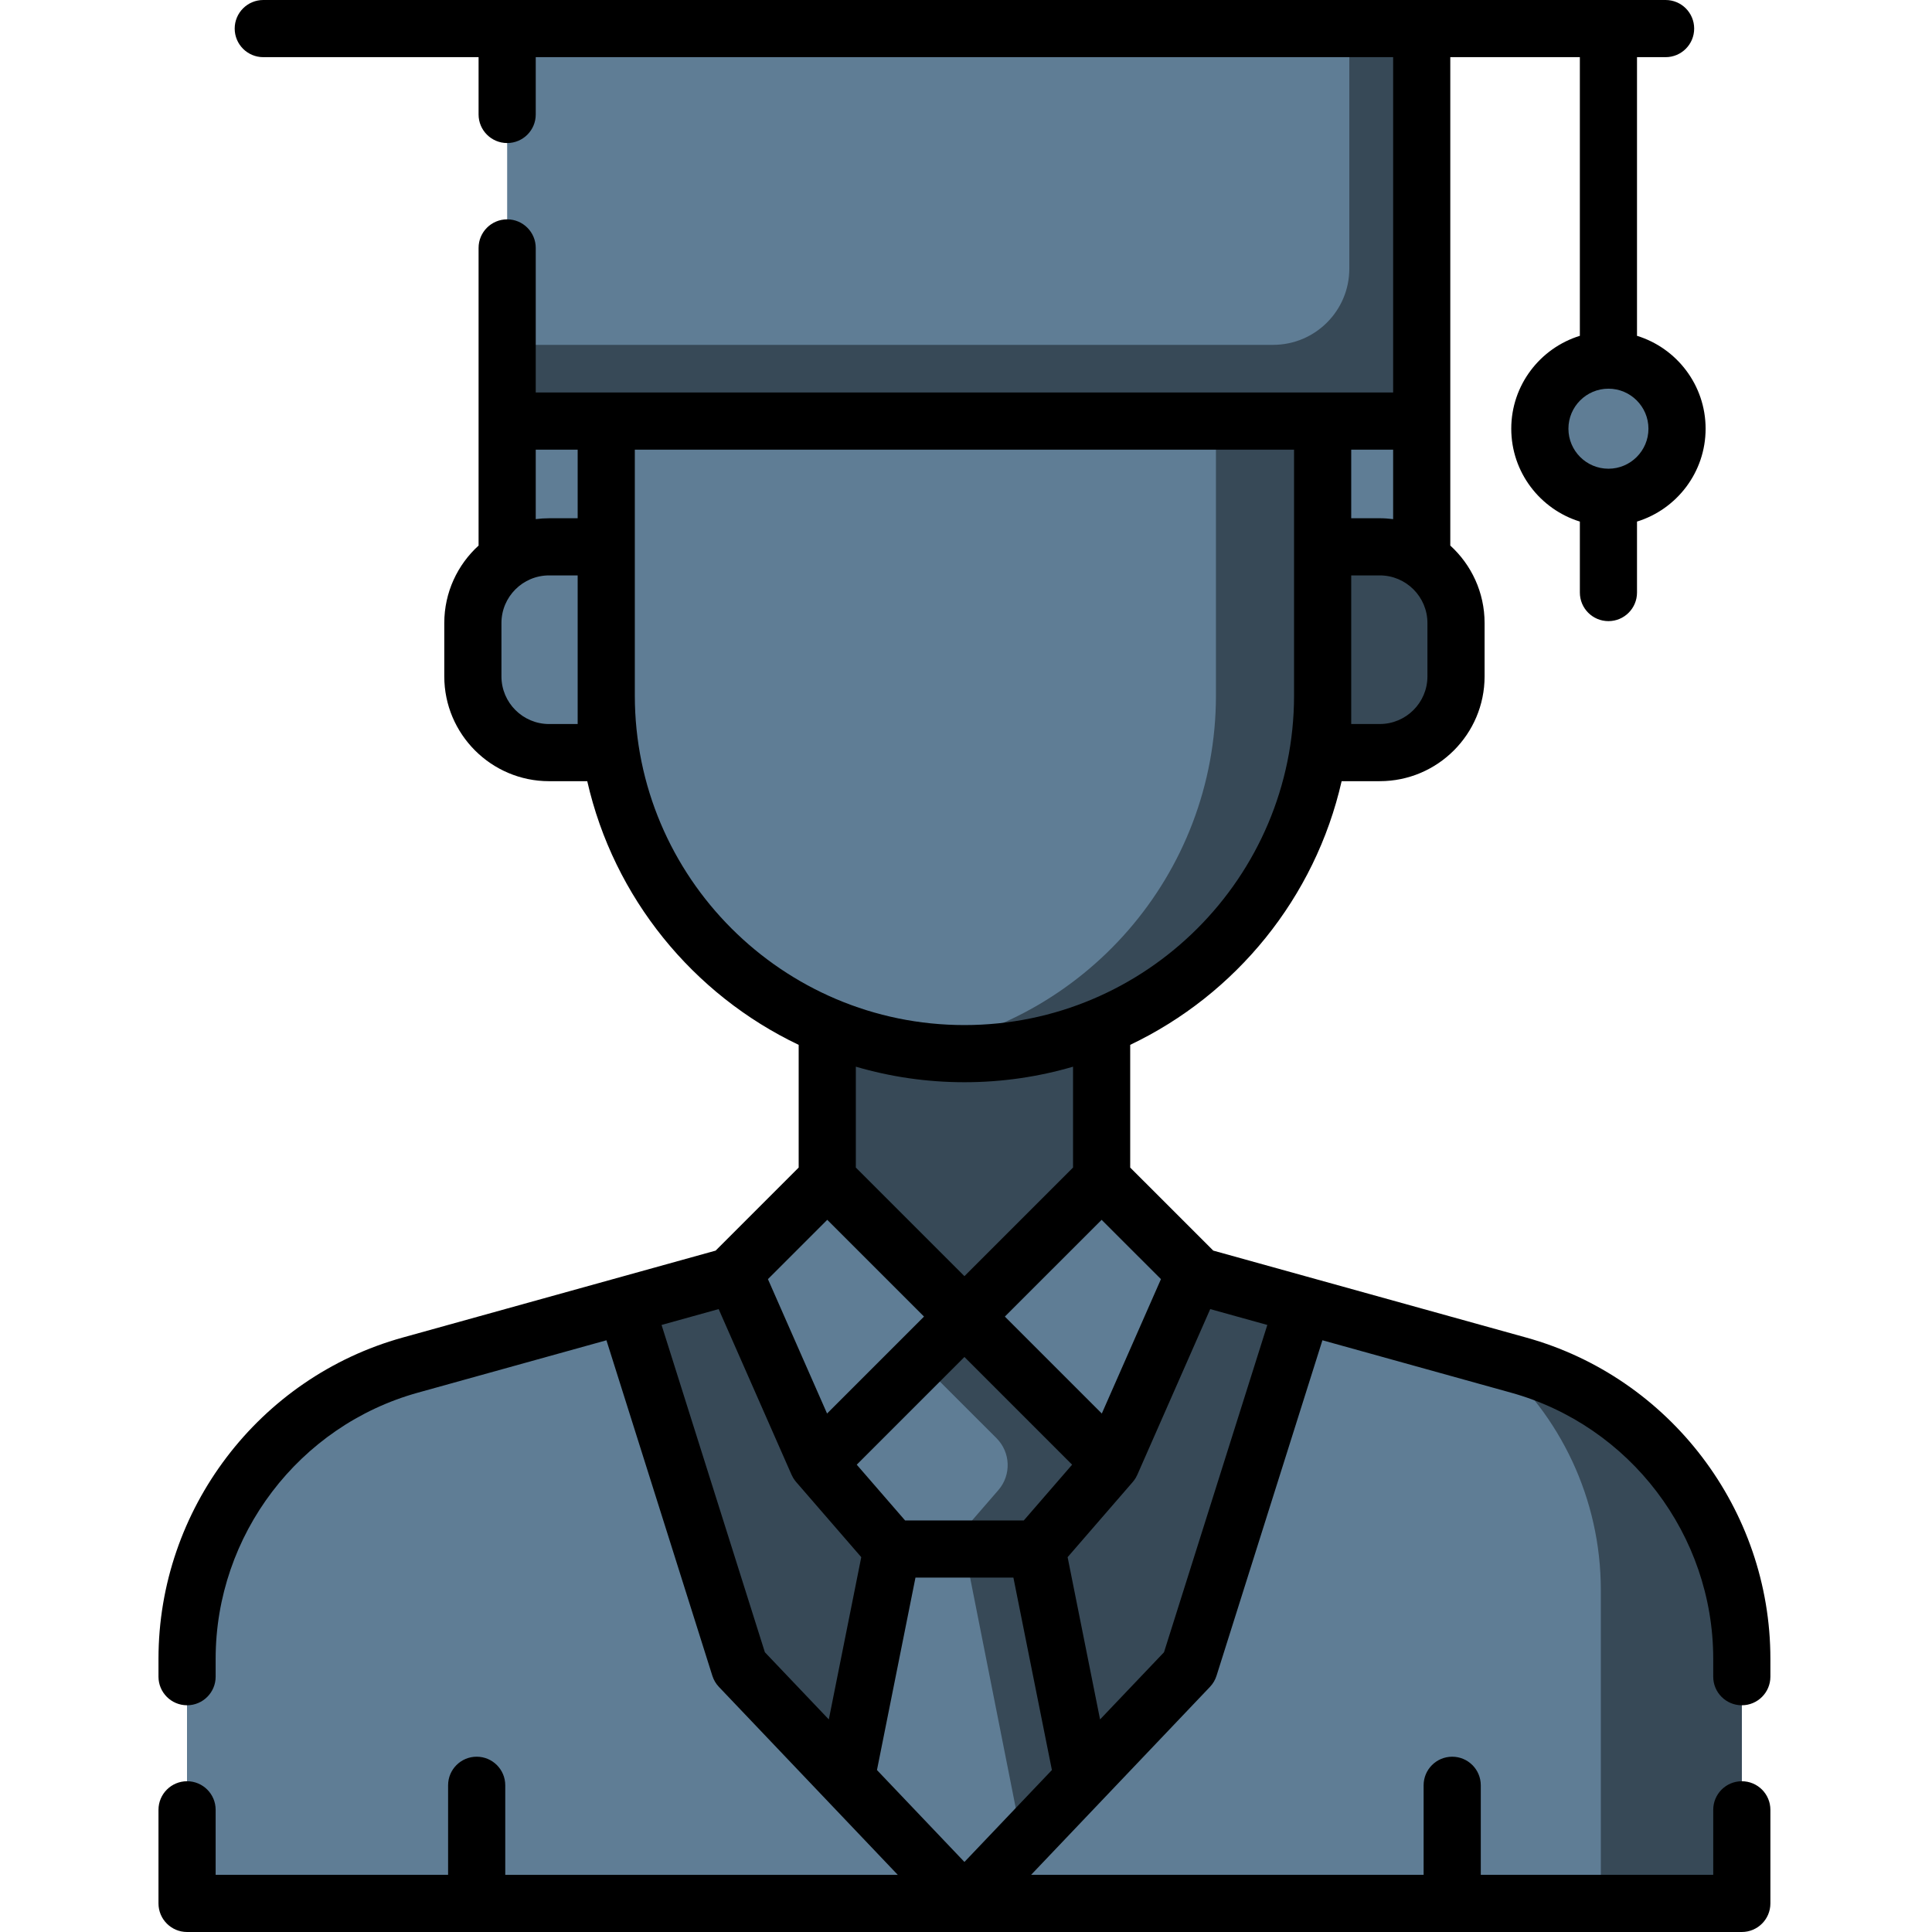
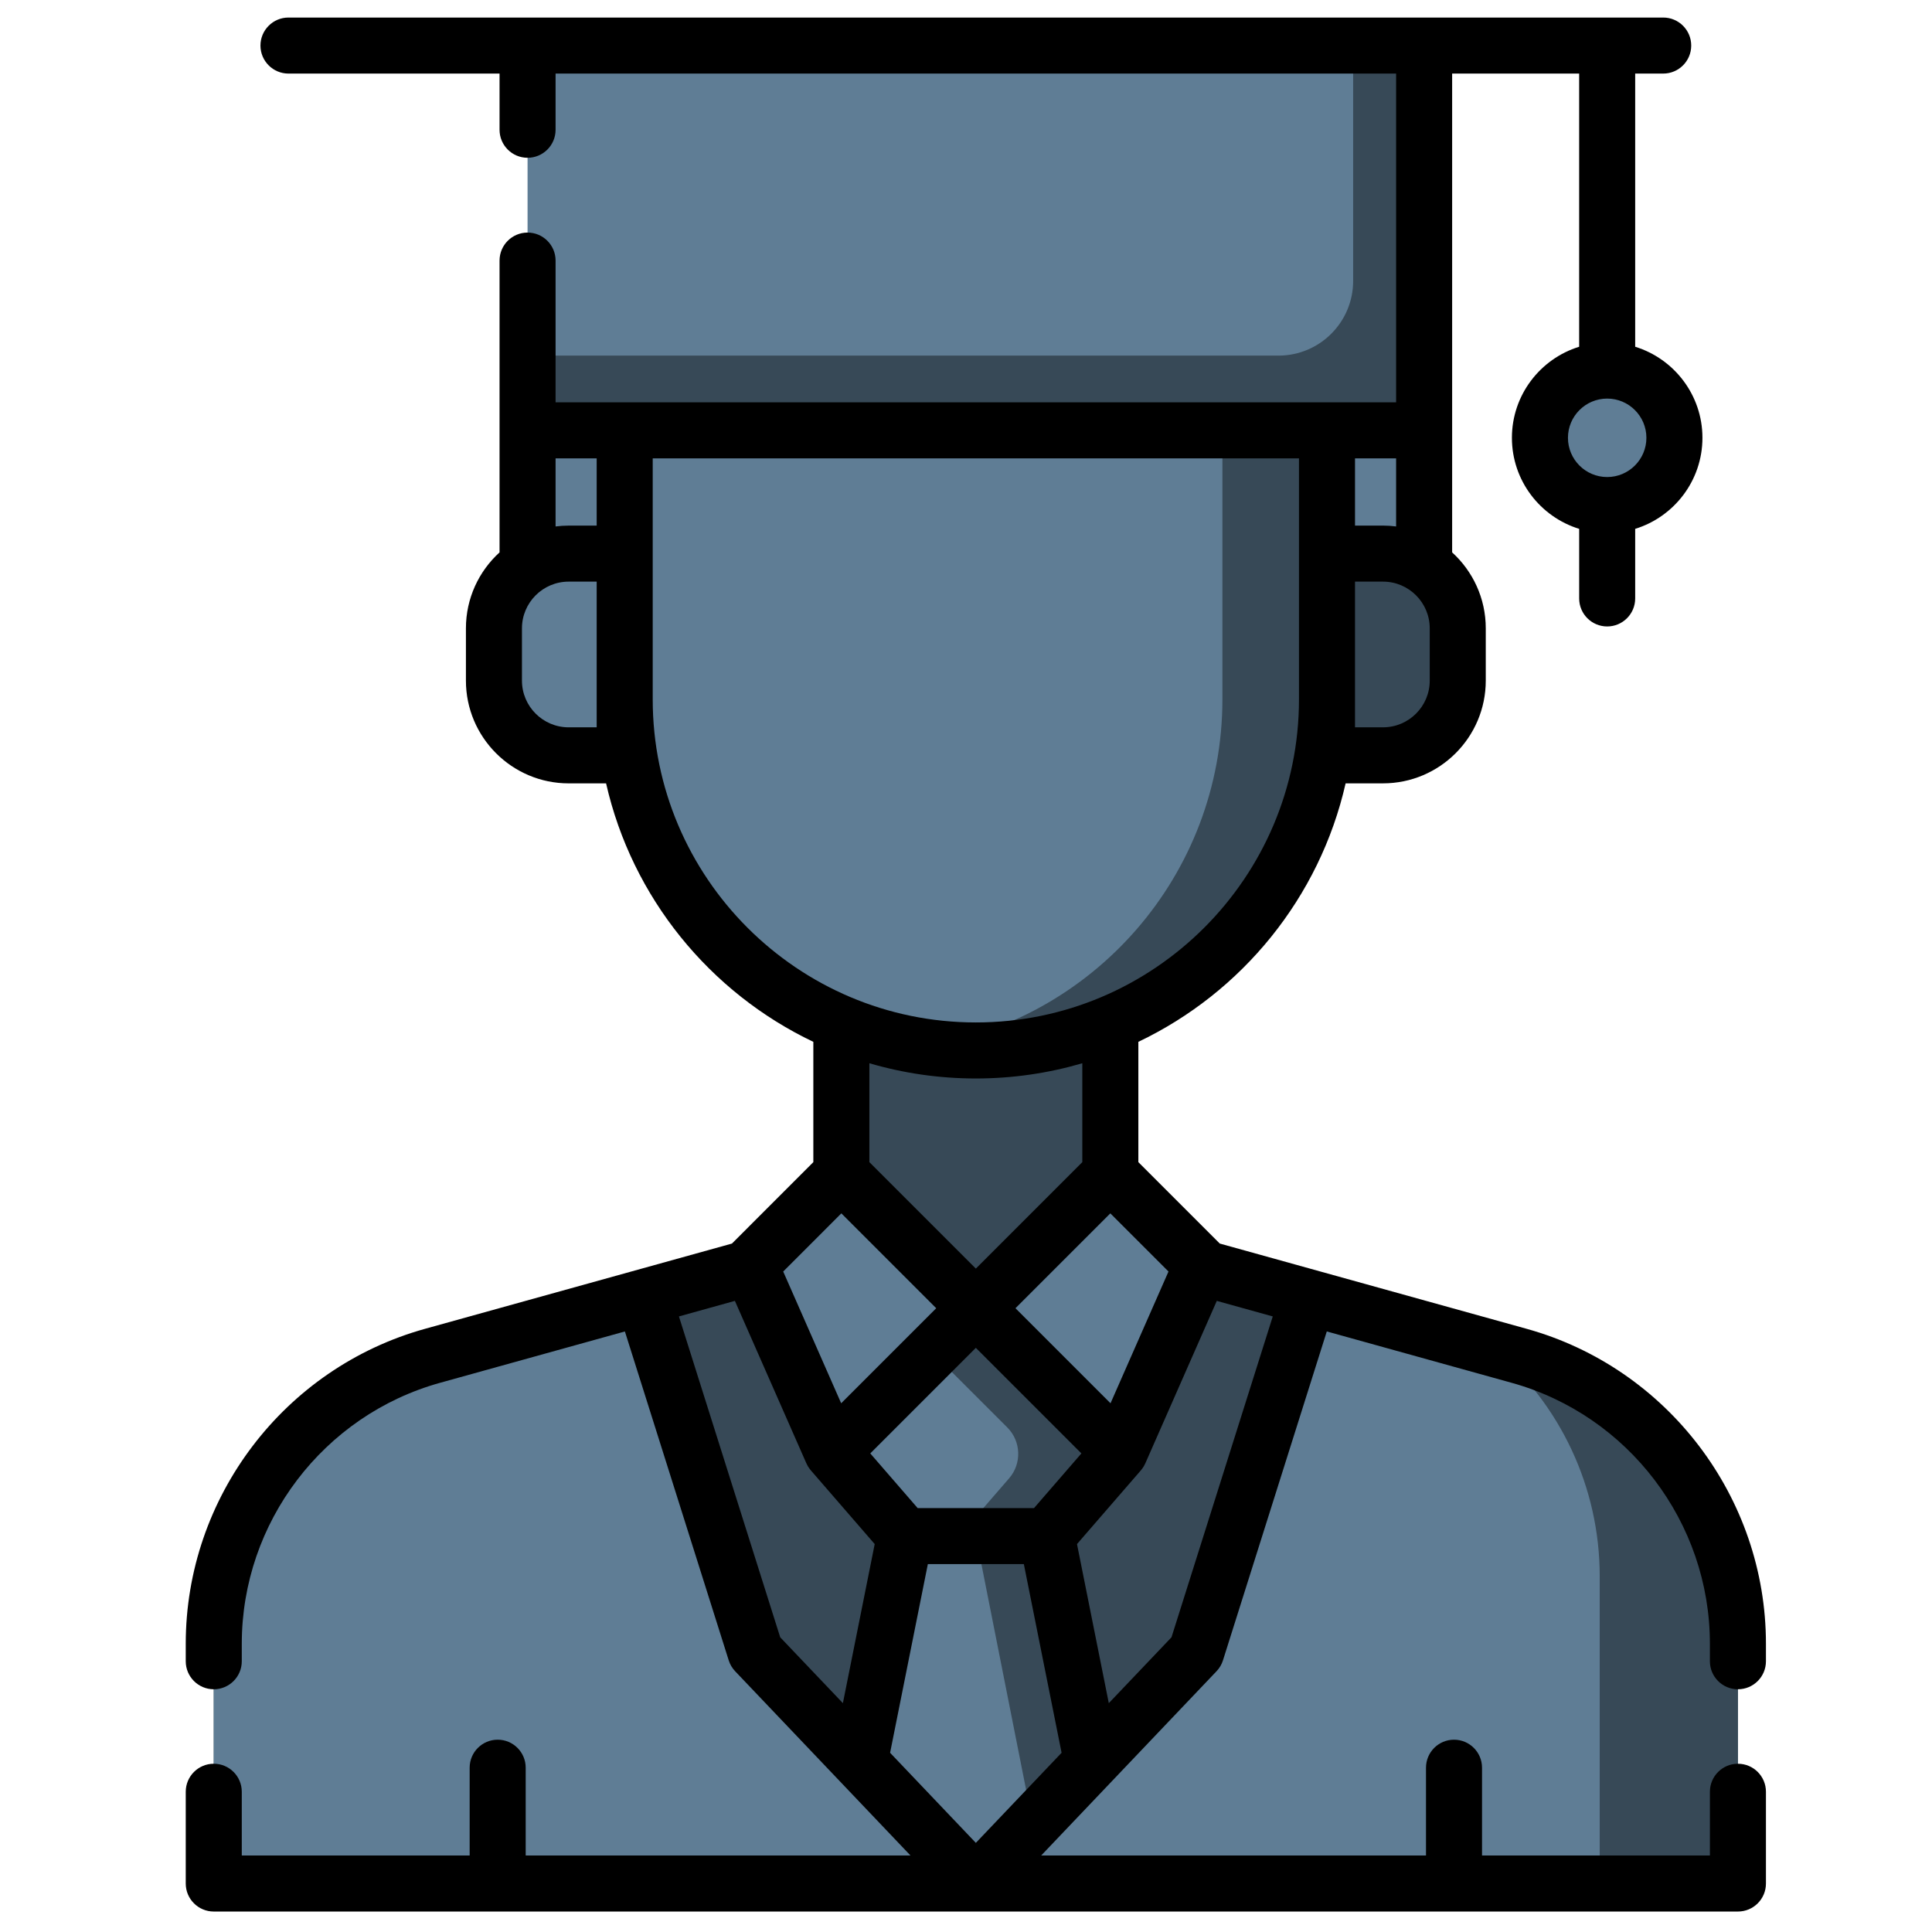
- <svg xmlns="http://www.w3.org/2000/svg" height="512px" viewBox="-42 0 512 512" width="512px" class="" version="1.1" id="svg46">
+ <svg xmlns="http://www.w3.org/2000/svg" height="45" viewBox="-42 0 45 45" width="45" class="" version="1.1" id="svg46">
  <defs id="defs50" />
-   <g id="g44">
+   <g id="g44" transform="matrix(0.0861617,0,0,0.0861617,-37.67359,0.4086412)">
    <path d="M 152.992,337.801 66.738,361.758 C 31.773,371.473 7.574,403.309 7.574,439.602 v 64.824 H 419.598 v -64.824 c 0,-36.293 -24.199,-68.129 -59.164,-77.844 l -86.254,-23.957 z m 0,0" data-original="#DDF5FF" class="" style="fill:#374957" data-old_color="#ddf5ff" id="path2" />
    <path d="m 232.773,410.508 12.117,60.594 -31.305,33.324 -31.305,-33.324 12.117,-60.594 z m 0,0" data-original="#FF6969" class="" style="fill:#5f7d95" data-old_color="#ff6969" id="path4" />
    <path d="m 244.891,471.102 -12.117,-60.594 h -19.188 l 15.367,77.562 c 7.965,-8.48 15.938,-16.969 15.938,-16.969 z m 0,0" data-original="#EA4747" class="" style="fill:#374957" data-old_color="#ea4747" id="path6" />
    <path d="m 360.434,361.758 -56.996,-15.832 -30.27,95.887 -59.582,62.613 h 206.012 v -64.824 c 0,-36.293 -24.199,-68.129 -59.164,-77.844 z m 0,0" data-original="#636363" class="" style="fill:#5f7d95" data-old_color="#636363" id="path8" />
    <path d="m 360.434,361.758 -6.535,-1.816 c 17.555,15 28.336,37.219 28.336,61.434 v 83.051 h 37.363 v -64.824 c 0,-36.293 -24.199,-68.129 -59.164,-77.844 z m 0,0" data-original="#494949" class="" style="fill:#374957" data-old_color="#494949" id="path10" />
    <path d="m 66.738,361.758 56.996,-15.832 30.27,95.887 59.582,62.613 H 7.574 v -64.824 c 0,-36.293 24.199,-68.129 59.164,-77.844 z m 0,0" data-original="#636363" class="" style="fill:#5f7d95" data-old_color="#636363" id="path12" />
    <path d="m 249.941,312.551 -36.355,36.355 -36.355,-36.355 v -57.562 h 72.711 z m 0,0" data-original="#F9B3A7" class="" style="fill:#374957" data-old_color="#f9b3a7" id="path14" />
    <path d="m 308.512,111.59 h 26.258 v 40.395 h -26.258 z m 0,0" data-original="#FFD664" class="" style="fill:#5f7d95" data-old_color="#ffd664" id="path16" />
    <path d="M 334.77,111.59 V 7.574 H 92.402 V 111.59 Z m 0,0" data-original="#636363" class="" style="fill:#5f7d95" data-old_color="#636363" id="path18" />
    <path d="m 315.582,7.574 v 63.621 c 0,11.156 -9.043,20.195 -20.195,20.195 H 92.402 V 111.59 H 334.77 V 7.574 Z m 0,0" data-original="#494949" class="" style="fill:#374957" data-old_color="#494949" id="path20" />
    <path d="m 92.402,111.59 h 26.258 v 40.395 H 92.402 Z m 0,0" data-original="#FFD664" class="" style="fill:#5f7d95" data-old_color="#ffd664" id="path22" />
    <path d="m 213.586,111.59 h -94.926 v 72.711 c 0,52.426 42.5,94.926 94.926,94.926 52.426,0 94.926,-42.5 94.926,-94.926 v -72.711 z m 0,0" data-original="#FECCC1" class="" style="fill:#5f7d95" data-old_color="#feccc1" id="path24" />
    <path d="m 280.238,111.59 v 72.711 c 0,47.621 -35.07,87.051 -80.789,93.879 4.613,0.688 9.332,1.047 14.137,1.047 52.426,0 94.926,-42.5 94.926,-94.926 v -72.711 z m 0,0" data-original="#F9B3A7" class="" style="fill:#374957" data-old_color="#f9b3a7" id="path26" />
    <path d="m 103.512,199.449 h 20.195 v -54.535 h -20.195 c -11.156,0 -20.199,9.043 -20.199,20.199 V 179.25 c 0,11.156 9.043,20.199 20.199,20.199 z m 0,0" data-original="#FECCC1" class="" style="fill:#5f7d95" data-old_color="#feccc1" id="path28" />
    <path d="m 323.66,199.449 h -20.195 v -54.535 h 20.195 c 11.156,0 20.199,9.043 20.199,20.199 V 179.25 c 0,11.156 -9.043,20.199 -20.199,20.199 z m 0,0" data-original="#F9B3A7" class="" style="fill:#374957" data-old_color="#f9b3a7" id="path30" />
    <path d="m 402.43,113.609 c 0,10.039 -8.137,18.176 -18.176,18.176 -10.039,0 -18.18,-8.137 -18.18,-18.176 0,-10.039 8.141,-18.18 18.18,-18.18 10.039,0 18.176,8.141 18.176,18.18 z m 0,0" data-original="#FFD664" class="" style="fill:#5f7d95" data-old_color="#ffd664" id="path32" />
    <path d="m 213.586,410.508 h 19.188 l 19.691,-22.723 -38.879,-38.879 -38.879,38.879 19.691,22.723 z m 0,0" data-original="#FF6969" class="" style="fill:#5f7d95" data-old_color="#ff6969" id="path34" />
    <path d="m 213.586,348.906 -11.867,11.867 20.367,20.363 c 3.746,3.746 3.961,9.754 0.488,13.758 l -13.531,15.613 h 23.73 l 19.691,-22.723 z m 0,0" data-original="#EA4747" class="" style="fill:#374957" data-old_color="#ea4747" id="path36" />
    <path d="m 174.707,387.785 38.879,-38.879 -36.355,-36.355 -24.742,24.742 z m 0,0" data-original="#C1E9F4" class="active-path" style="fill:#5f7d95" data-old_color="#c1e9f4" id="path38" />
    <path d="m 252.465,387.785 -38.879,-38.879 36.355,-36.355 24.742,24.742 z m 0,0" data-original="#C1E9F4" class="active-path" style="fill:#5f7d95" data-old_color="#c1e9f4" id="path40" />
    <path d="m 419.598,451.914 c 4.184,0 7.574,-3.391 7.574,-7.574 v -4.738 c 0,-39.551 -26.613,-74.562 -64.715,-85.137 l -82.934,-23.043 -22.008,-22.008 v -32.52 c 27.98,-13.328 49.008,-38.969 56.031,-69.875 h 10.113 c 15.312,0 27.773,-12.457 27.773,-27.77 v -14.141 c 0,-8.125 -3.508,-15.445 -9.09,-20.527 V 15.148 h 34.336 V 88.996 C 366.164,92.238 358.5,102.047 358.5,113.609 c 0,11.562 7.664,21.371 18.18,24.613 v 18.809 c 0,4.184 3.391,7.574 7.574,7.574 4.18,0 7.57,-3.391 7.57,-7.574 v -18.809 c 10.516,-3.242 18.18,-13.051 18.18,-24.613 0,-11.562 -7.664,-21.371 -18.18,-24.613 V 15.148 h 7.574 c 4.184,0 7.574,-3.391 7.574,-7.574 C 406.973,3.391 403.586,0 399.402,0 H 27.77 c -4.18,0 -7.574,3.391 -7.574,7.574 0,4.184 3.395,7.574 7.574,7.574 h 57.059 v 15.191 c 0,4.18 3.391,7.57 7.574,7.57 4.184,0 7.574,-3.391 7.574,-7.57 V 15.148 H 327.195 V 104.016 H 99.977 V 65.703 c 0,-4.184 -3.391,-7.574 -7.574,-7.574 -4.184,0 -7.574,3.391 -7.574,7.574 v 78.879 c -5.582,5.082 -9.09,12.406 -9.09,20.531 V 179.25 c 0,15.312 12.461,27.773 27.773,27.773 h 10.117 c 7.02,30.906 28.047,56.547 56.027,69.875 v 32.516 l -22.008,22.012 -82.934,23.039 C 26.613,365.039 0,400.051 0,439.605 v 4.734 c 0,4.184 3.391,7.574 7.574,7.574 4.184,0 7.574,-3.391 7.574,-7.574 v -4.734 c 0,-32.773 22.047,-61.781 53.621,-70.543 l 49.945,-13.875 28.066,88.91 c 0.348,1.098 0.941,2.105 1.734,2.941 l 47.406,49.816 H 91.898 v -23.734 c 0,-4.184 -3.391,-7.574 -7.574,-7.574 -4.184,0 -7.574,3.391 -7.574,7.574 v 23.73 H 15.148 v -17.23 c 0,-4.184 -3.391,-7.574 -7.574,-7.574 C 3.391,472.047 0,475.438 0,479.621 v 24.805 C 0,508.609 3.391,512 7.574,512 H 419.598 c 4.184,0 7.574,-3.391 7.574,-7.574 v -24.805 c 0,-4.184 -3.391,-7.574 -7.574,-7.574 -4.184,0 -7.574,3.391 -7.574,7.574 v 17.23 h -61.602 v -23.73 c 0,-4.184 -3.391,-7.574 -7.574,-7.574 -4.184,0 -7.574,3.391 -7.574,7.574 v 23.73 H 231.25 l 47.406,-49.816 c 0.793,-0.836 1.387,-1.84 1.734,-2.941 l 28.066,-88.91 49.949,13.879 c 31.57,8.758 53.617,37.766 53.617,70.539 v 4.738 c 0,4.184 3.391,7.574 7.574,7.574 z M 384.254,124.215 c -5.848,0 -10.605,-4.758 -10.605,-10.605 0,-5.848 4.758,-10.605 10.605,-10.605 5.848,0 10.602,4.758 10.602,10.605 0,5.848 -4.758,10.605 -10.602,10.605 z M 200.609,418.082 h 25.953 l 10.203,51 -23.18,24.355 -23.18,-24.355 z m 28.707,-15.148 h -31.461 l -12.809,-14.777 28.539,-28.539 28.535,28.539 z m 20.676,-28.332 -25.695,-25.695 25.645,-25.641 15.723,15.719 z M 336.285,179.25 c 0,6.961 -5.664,12.621 -12.625,12.621 h -7.574 v -39.383 h 7.574 c 6.961,0 12.625,5.664 12.625,12.625 z m -9.09,-41.676 c -1.16,-0.148 -2.336,-0.234 -3.535,-0.234 h -7.574 v -18.176 h 11.109 z M 99.977,119.164 h 11.109 v 18.18 h -7.574 c -1.199,0 -2.375,0.082 -3.535,0.23 z M 111.086,191.875 h -7.574 c -6.961,0 -12.625,-5.664 -12.625,-12.625 v -14.137 c 0,-6.961 5.664,-12.625 12.625,-12.625 h 7.574 z m 15.148,-7.574 V 119.164 H 300.938 v 65.137 c 0,48.168 -39.184,87.352 -87.352,87.352 -48.168,0 -87.352,-39.188 -87.352,-87.352 z m 87.352,102.5 c 9.988,0 19.645,-1.441 28.781,-4.117 v 26.73 l -28.781,28.781 -28.781,-28.781 v -26.734 c 9.137,2.68 18.793,4.121 28.781,4.121 z m -36.355,36.461 25.645,25.645 -25.695,25.695 -15.672,-35.617 z m -43.91,27.863 15.129,-4.203 19.301,43.863 c 0.121,0.277 0.262,0.551 0.418,0.816 0.039,0.07 0.086,0.137 0.129,0.207 0.105,0.168 0.219,0.332 0.34,0.496 0.062,0.086 0.129,0.168 0.195,0.25 0.051,0.062 0.098,0.129 0.152,0.191 l 17.258,19.918 -8.598,43.004 -16.945,-17.805 z m 133.152,86.738 -16.945,17.805 -8.598,-43.004 17.258,-19.918 c 0.055,-0.062 0.102,-0.129 0.152,-0.191 0.066,-0.082 0.133,-0.168 0.199,-0.254 0.117,-0.16 0.23,-0.324 0.336,-0.492 0.043,-0.07 0.09,-0.137 0.133,-0.211 0.152,-0.266 0.293,-0.535 0.414,-0.812 l 19.301,-43.863 15.129,4.203 z m 0,0" data-original="#000000" class="" style="fill:#000000" data-old_color="#000000" id="path42" />
  </g>
</svg>
